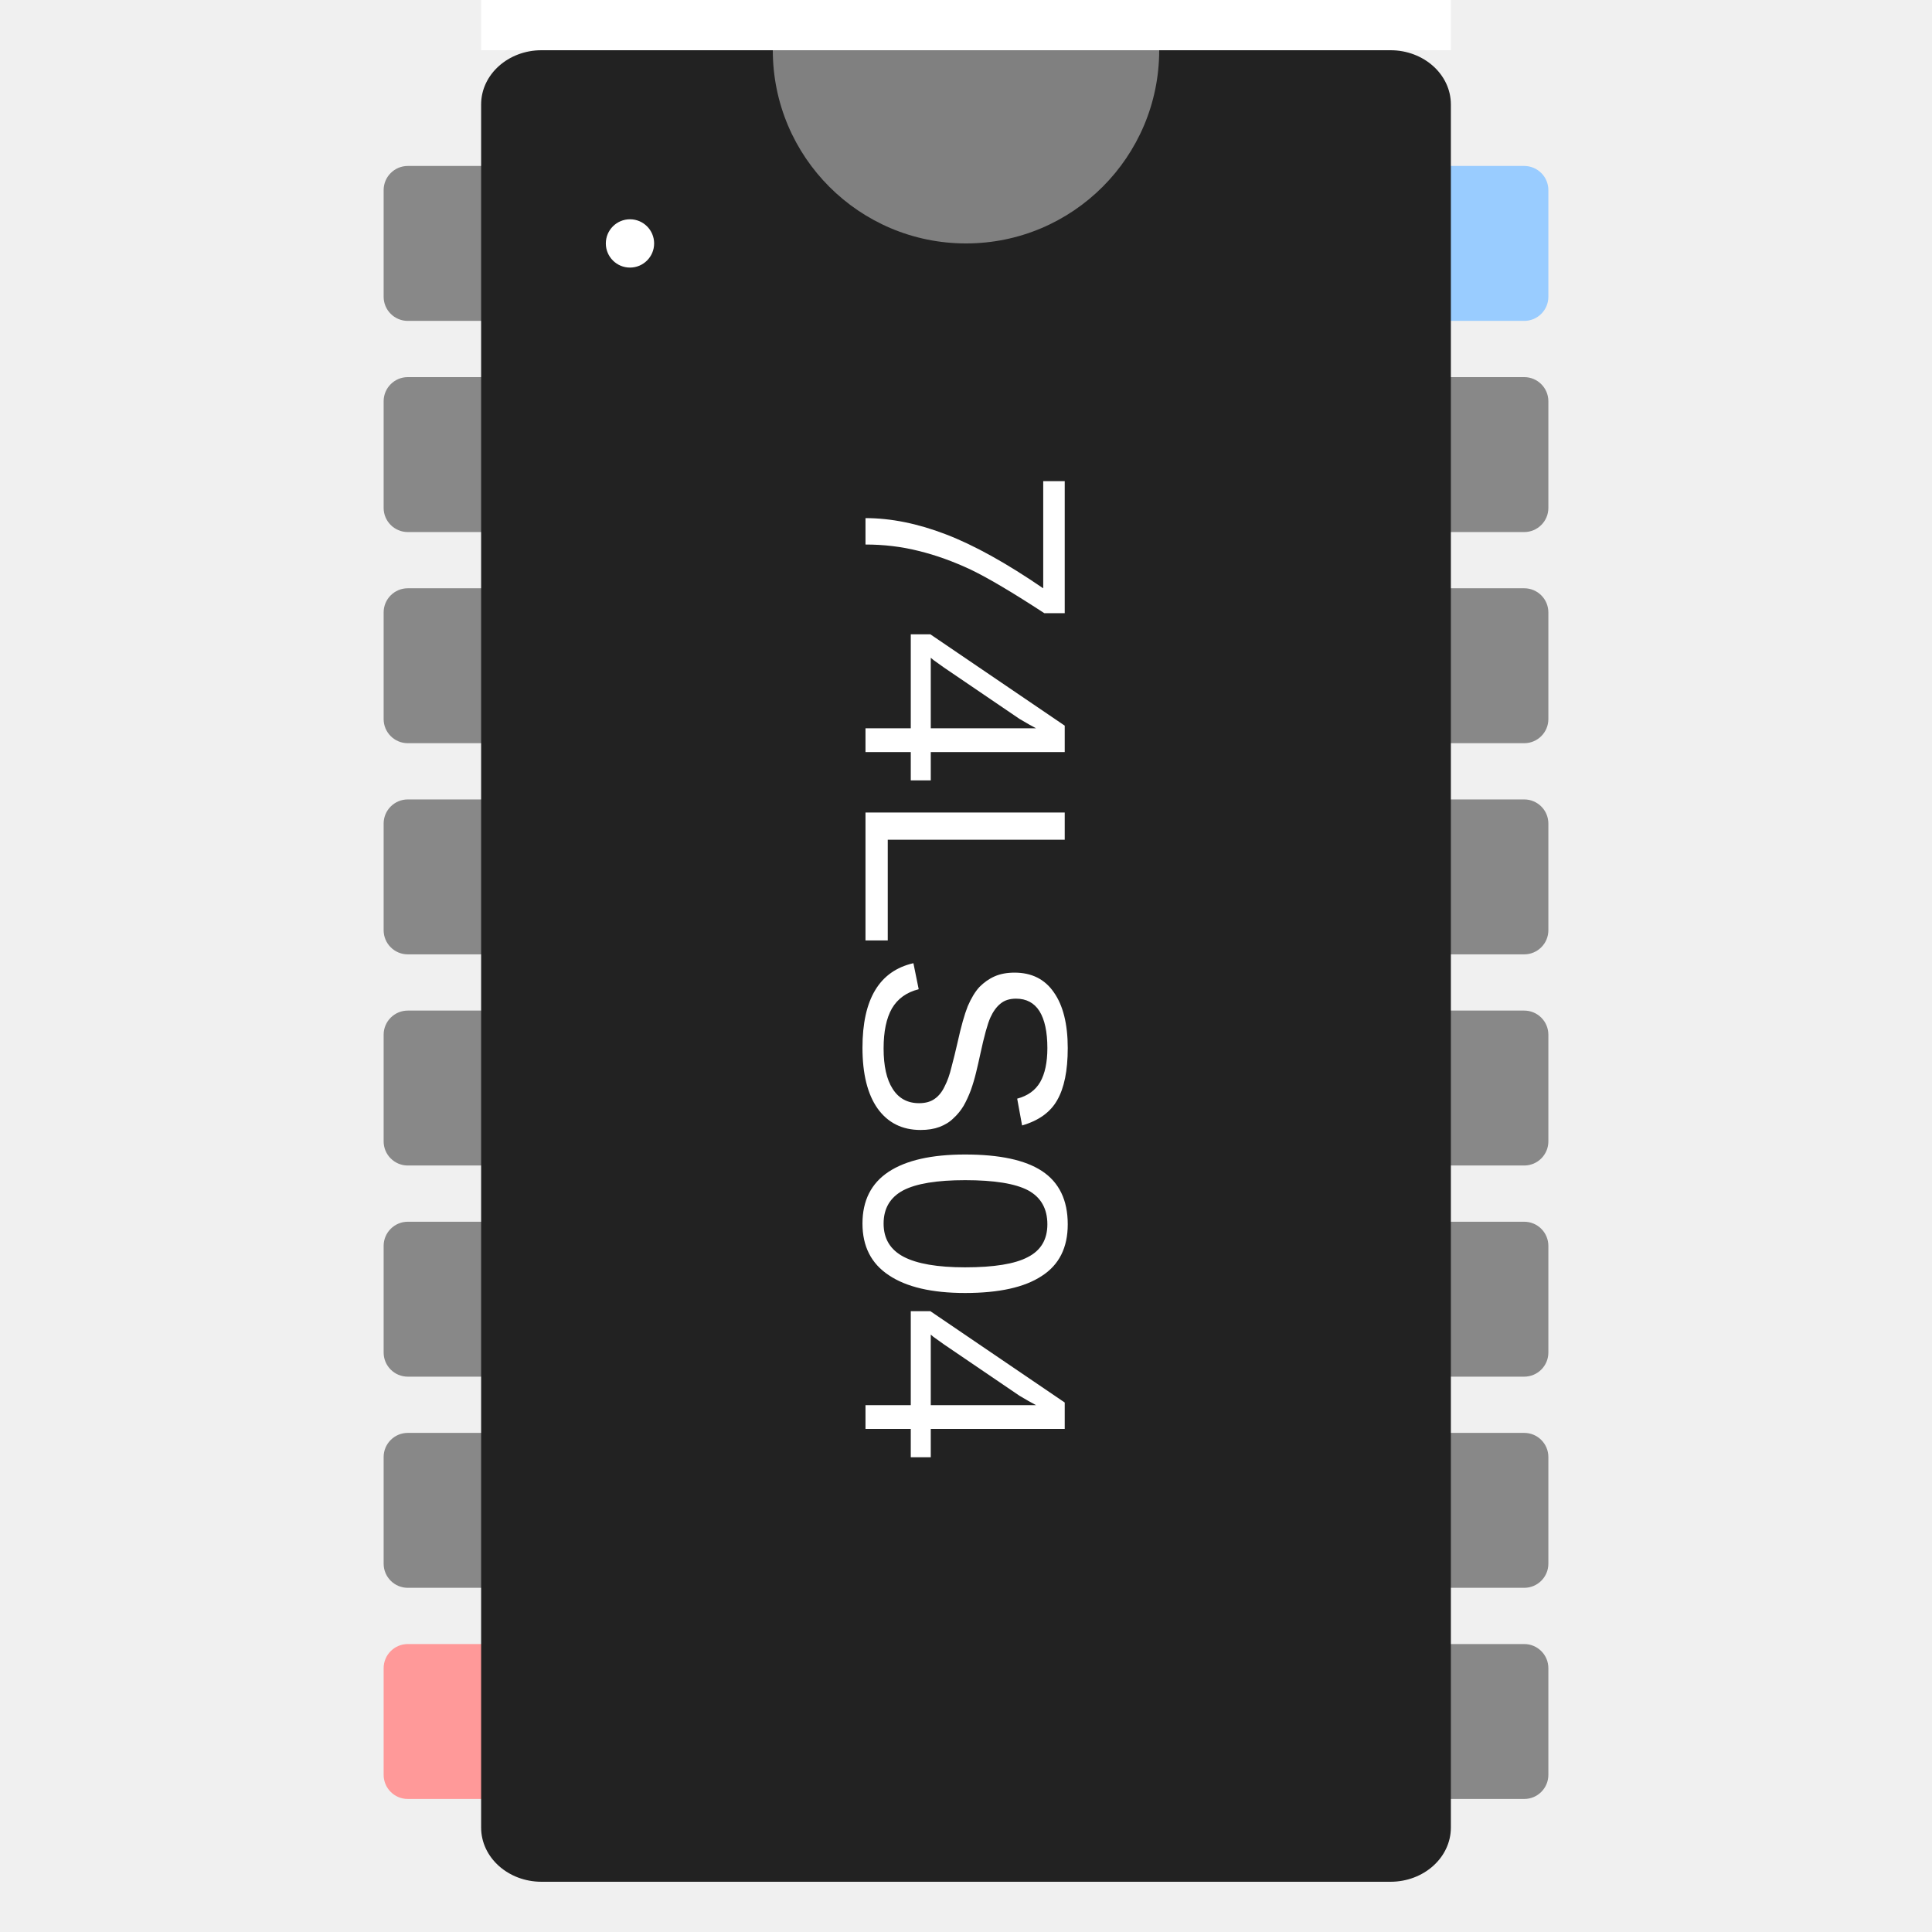
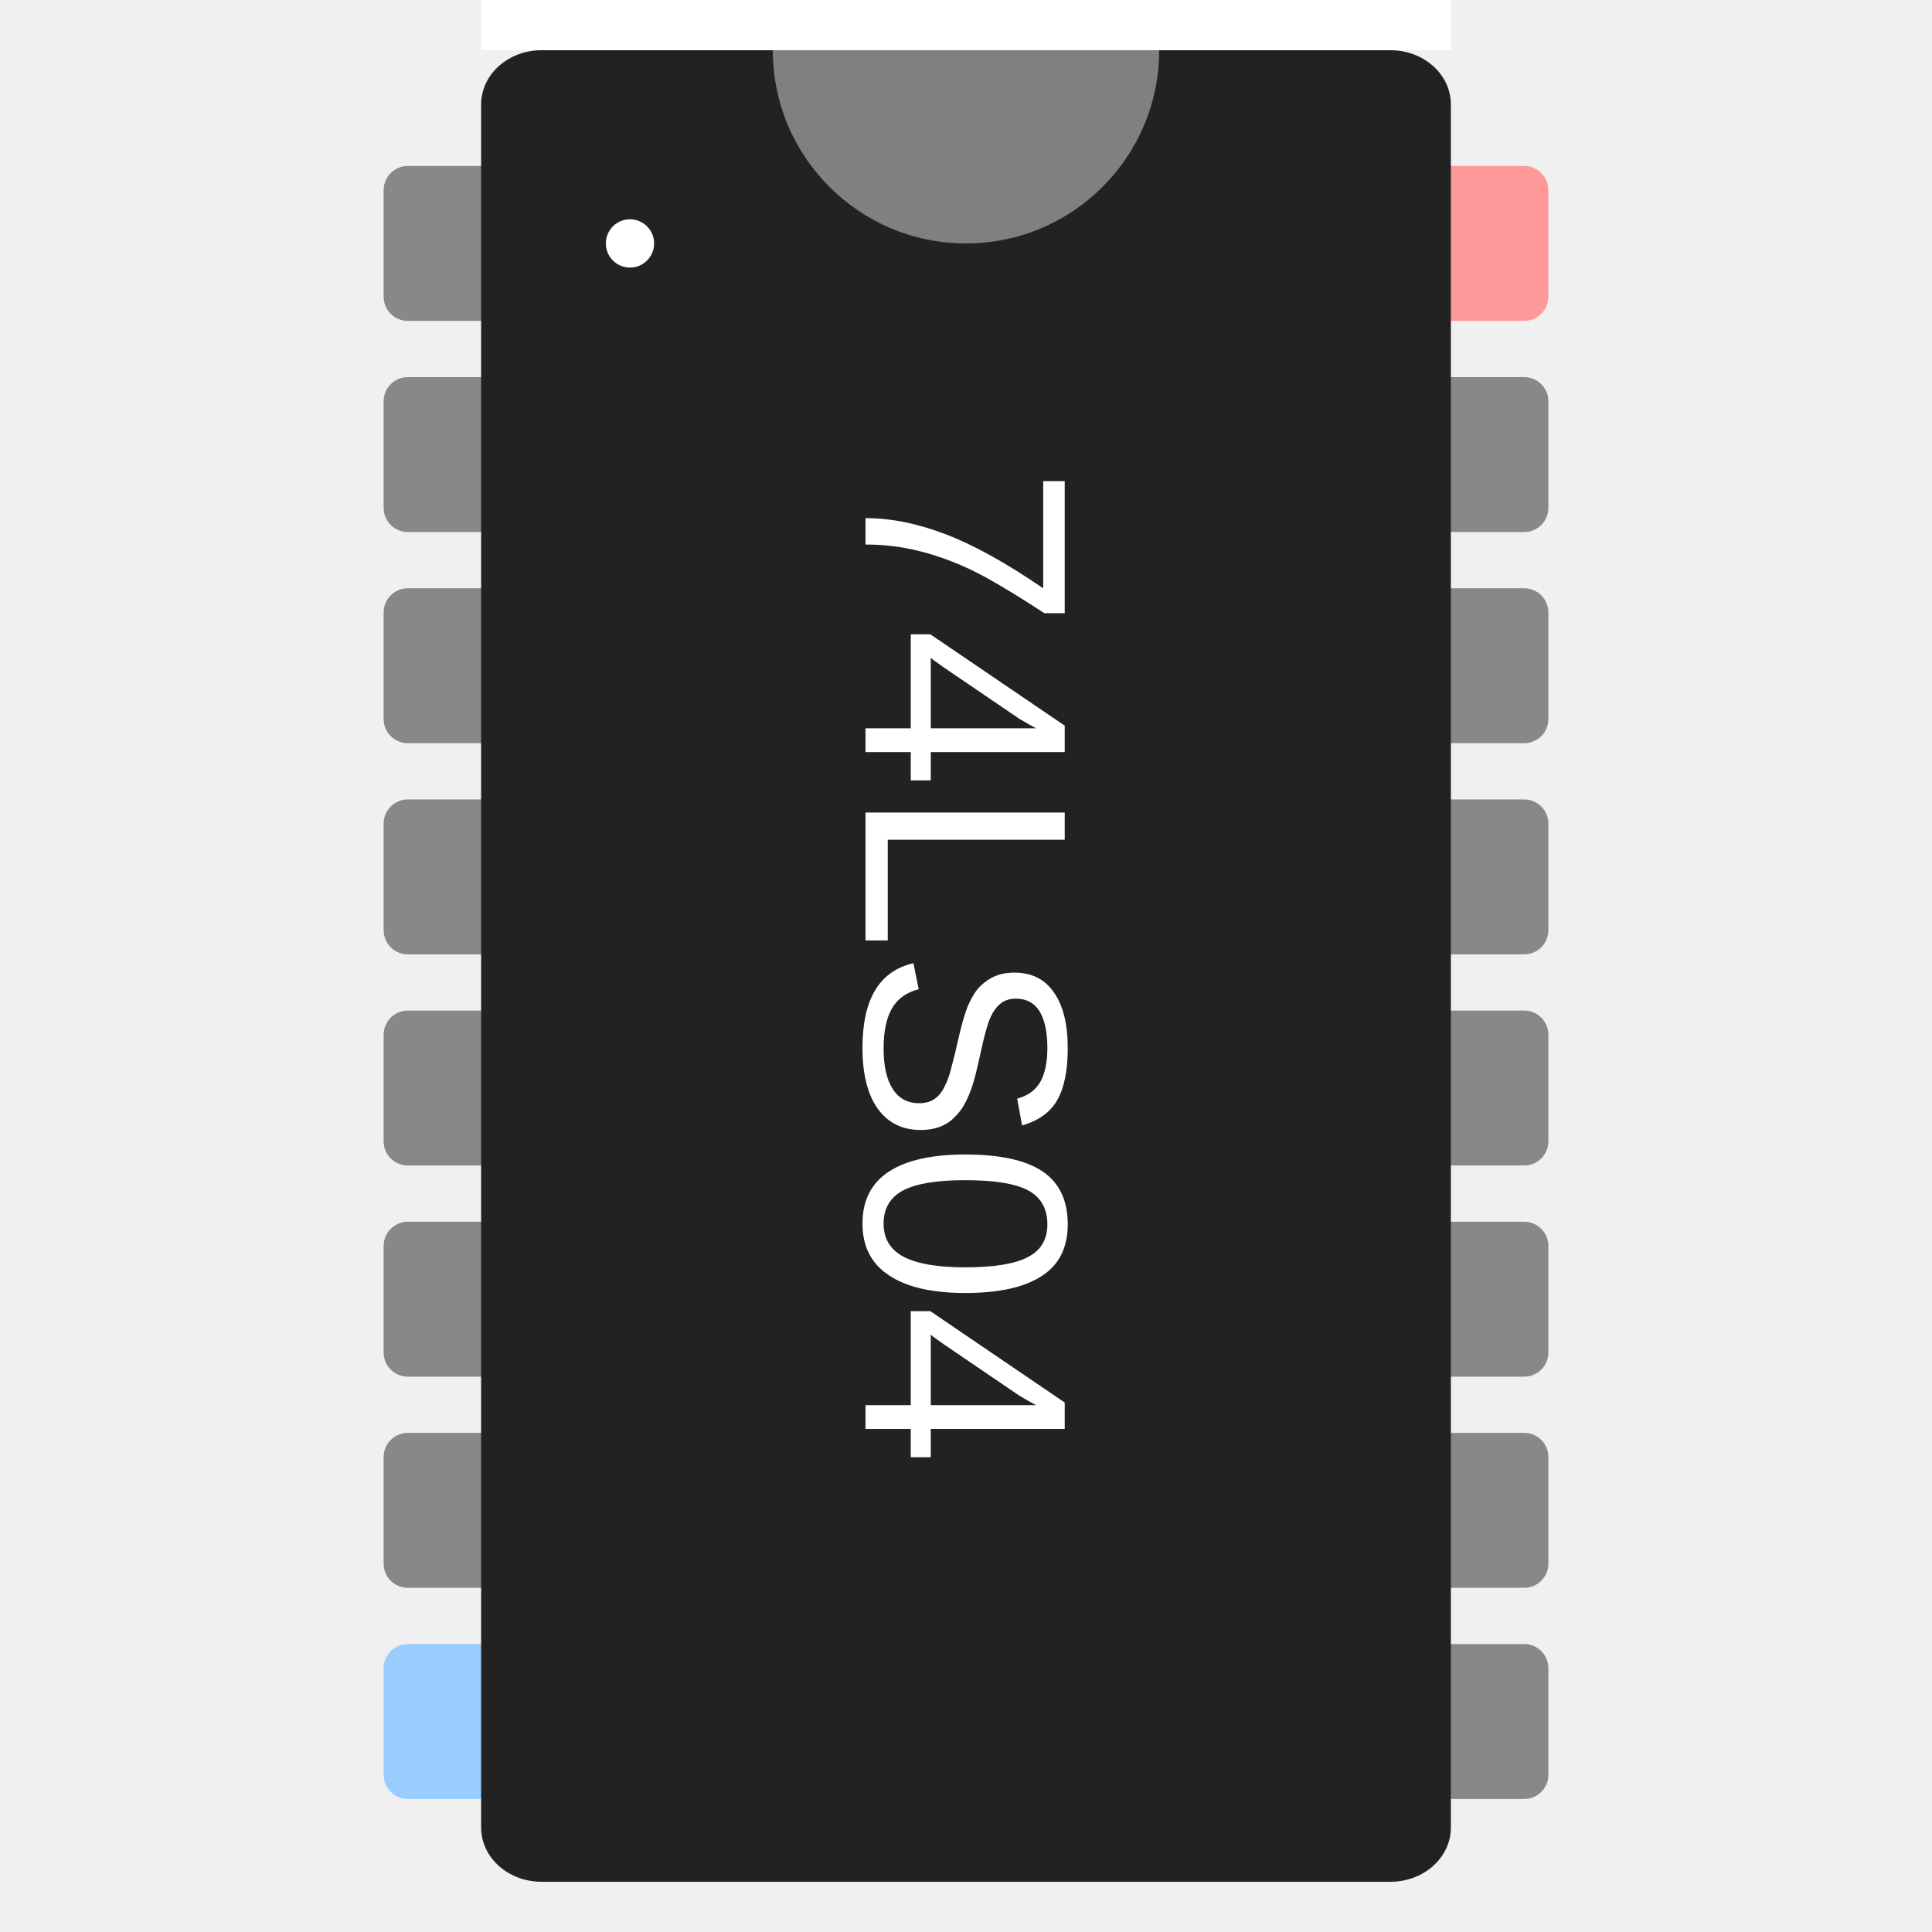
- <svg xmlns="http://www.w3.org/2000/svg" id="efL1eOk5div1" viewBox="0 0 80 80" shape-rendering="geometricPrecision" text-rendering="geometricPrecision" project-id="bcc65ac36e1346208d3c495eacd45122" export-id="56e0981a55cb4d2fbdf46cd7d44877d7" cached="false" style="background-color:transparent">
+ <svg xmlns="http://www.w3.org/2000/svg" id="e17q9YfjBt61" viewBox="0 0 80 80" shape-rendering="geometricPrecision" text-rendering="geometricPrecision" project-id="bcc65ac36e1346208d3c495eacd45122" export-id="ab5902be3ea94d7d99d2a6ade8ccd76a" cached="false" style="background-color:transparent">
  <rect width="8.074" height="6.415" rx="1" ry="1" transform="translate(15.88558 6.872375)" fill="#888" />
  <rect width="8.074" height="6.415" rx="1" ry="1" transform="translate(15.88558 15.61583)" fill="#888" />
  <rect width="8.074" height="6.415" rx="1" ry="1" transform="translate(15.88558 24.35928)" fill="#888" />
  <rect width="8.074" height="6.415" rx="1" ry="1" transform="translate(15.88558 33.10273)" fill="#888" />
  <rect width="8.074" height="6.415" rx="1" ry="1" transform="translate(15.88558 41.84618)" fill="#888" />
  <rect width="8.074" height="6.415" rx="1" ry="1" transform="translate(15.88558 50.58963)" fill="#888" />
  <rect width="8.074" height="6.415" rx="1" ry="1" transform="translate(15.88558 59.33308)" fill="#888" />
-   <rect width="8.074" height="6.415" rx="1" ry="1" transform="translate(15.88558 68.07653)" fill="#f99" />
+   <rect width="8.074" height="6.415" rx="1" ry="1" transform="translate(15.88558 68.07653)" fill="#9cf" />
  <rect width="8.074" height="6.415" rx="1" ry="1" transform="translate(56.04065 68.07653)" fill="#888" />
  <rect width="8.074" height="6.415" rx="1" ry="1" transform="translate(56.04065 59.33308)" fill="#888" />
  <rect width="8.074" height="6.415" rx="1" ry="1" transform="translate(56.04065 50.58963)" fill="#888" />
  <rect width="8.074" height="6.415" rx="1" ry="1" transform="translate(56.04065 41.84618)" fill="#888" />
  <rect width="8.074" height="6.415" rx="1" ry="1" transform="translate(56.04065 33.10273)" fill="#888" />
  <rect width="8.074" height="6.415" rx="1" ry="1" transform="translate(56.04065 24.35928)" fill="#888" />
  <rect width="8.074" height="6.415" rx="1" ry="1" transform="translate(56.04065 15.61583)" fill="#888" />
-   <rect width="8.074" height="6.415" rx="1" ry="1" transform="translate(56.04065 6.872374)" fill="#9cf" />
+   <rect width="8.074" height="6.415" rx="1" ry="1" transform="translate(56.04065 6.872374)" fill="#f99" />
  <rect width="40.155" height="84.456" rx="2.5" ry="2.5" transform="matrix(1 0 0 0.89798 19.92246 2.08)" fill="#222" stroke-width="0" />
  <ellipse rx="8" ry="8" transform="translate(40 2.08)" fill="#808080" stroke-width="0" />
  <ellipse rx="1" ry="1" transform="translate(26.08609 10.08)" fill="#fff" stroke-width="0" />
  <rect width="40.155" height="84.456" rx="0" ry="0" transform="matrix(1 0 0 0.178666 19.92246-13.00946)" fill="#fff" stroke="#000" stroke-width="0" />
  <text dx="0" dy="0" font-family="&quot;arial&quot;" font-size="12" font-weight="400" transform="matrix(0 1-1 0 35.83815 19.3135)" fill="#fff" stroke-width="0">
    <tspan y="0" font-weight="400" stroke-width="0">
74LS04
</tspan>
  </text>
</svg>
